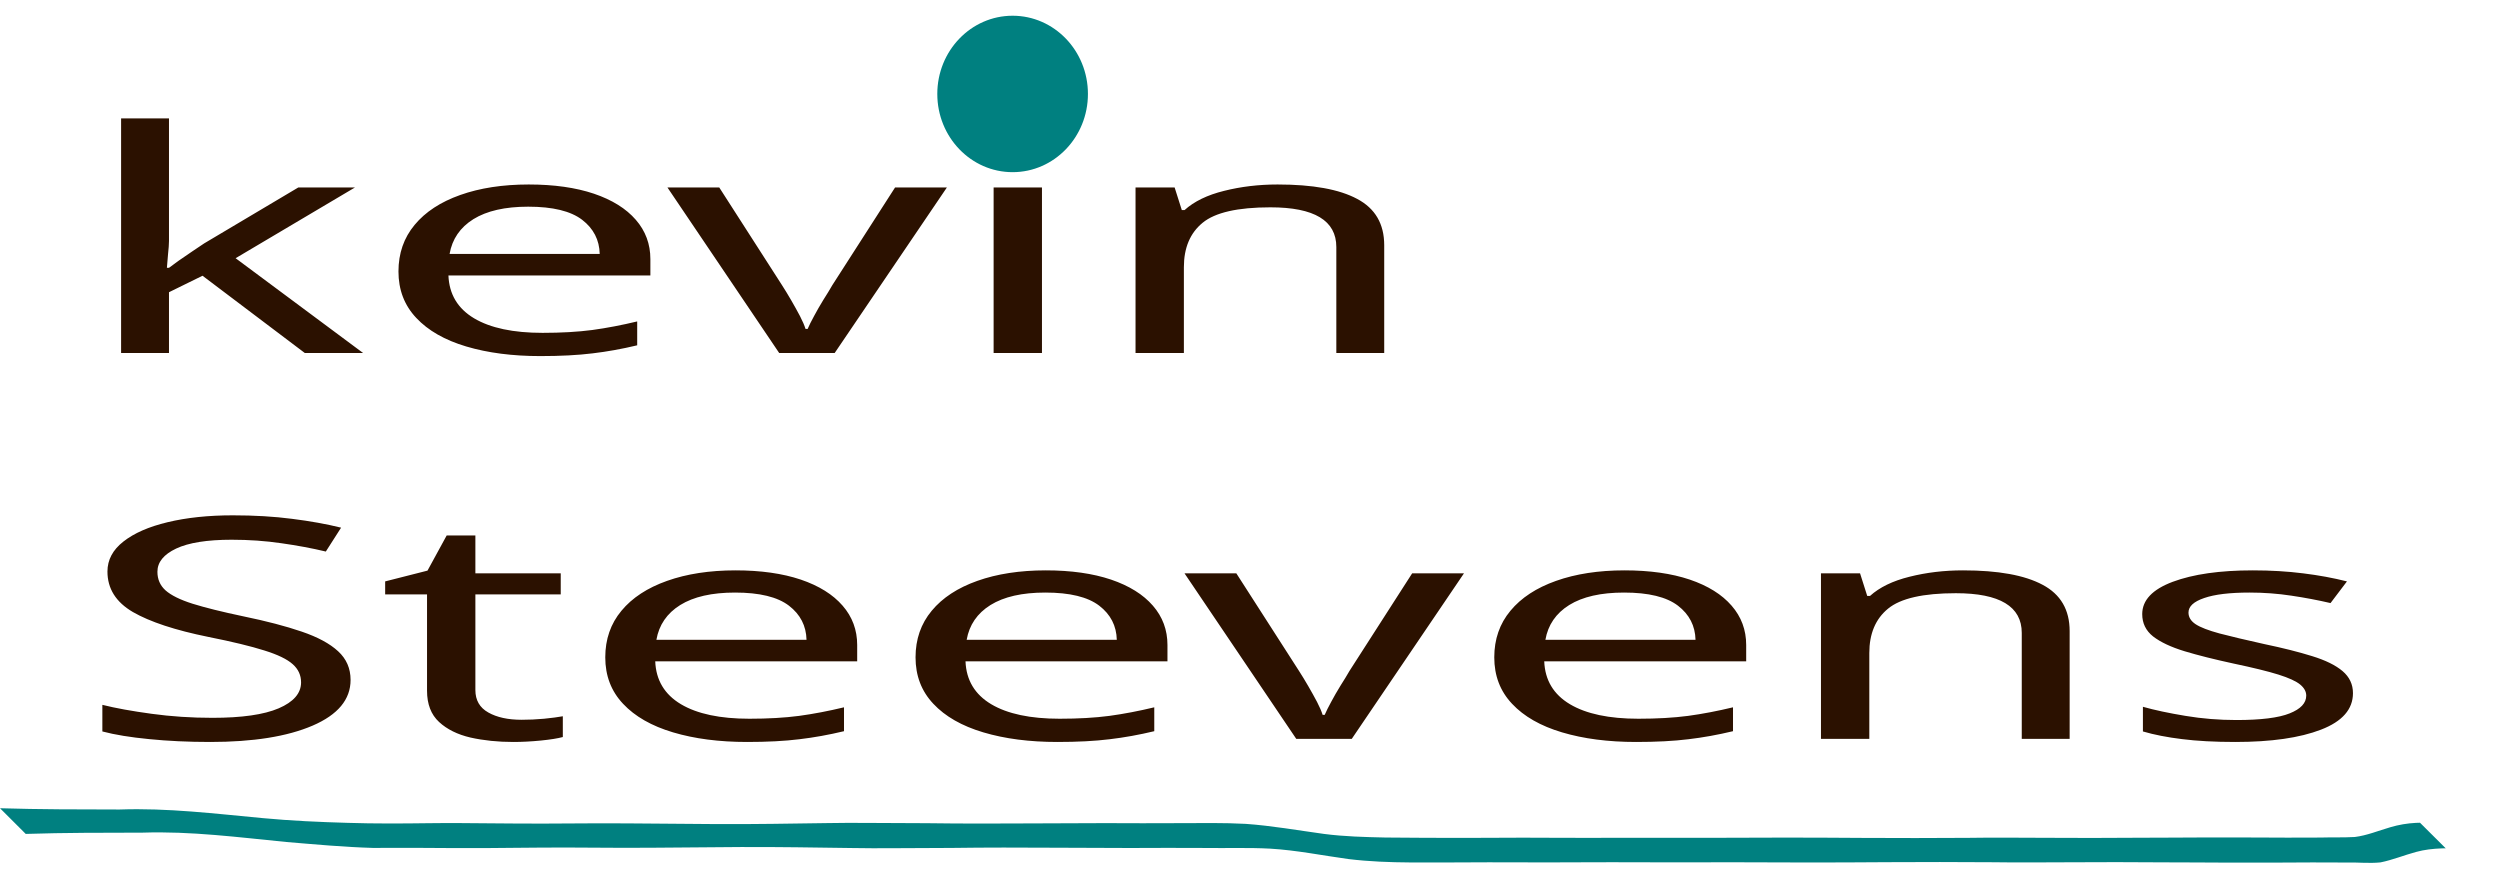
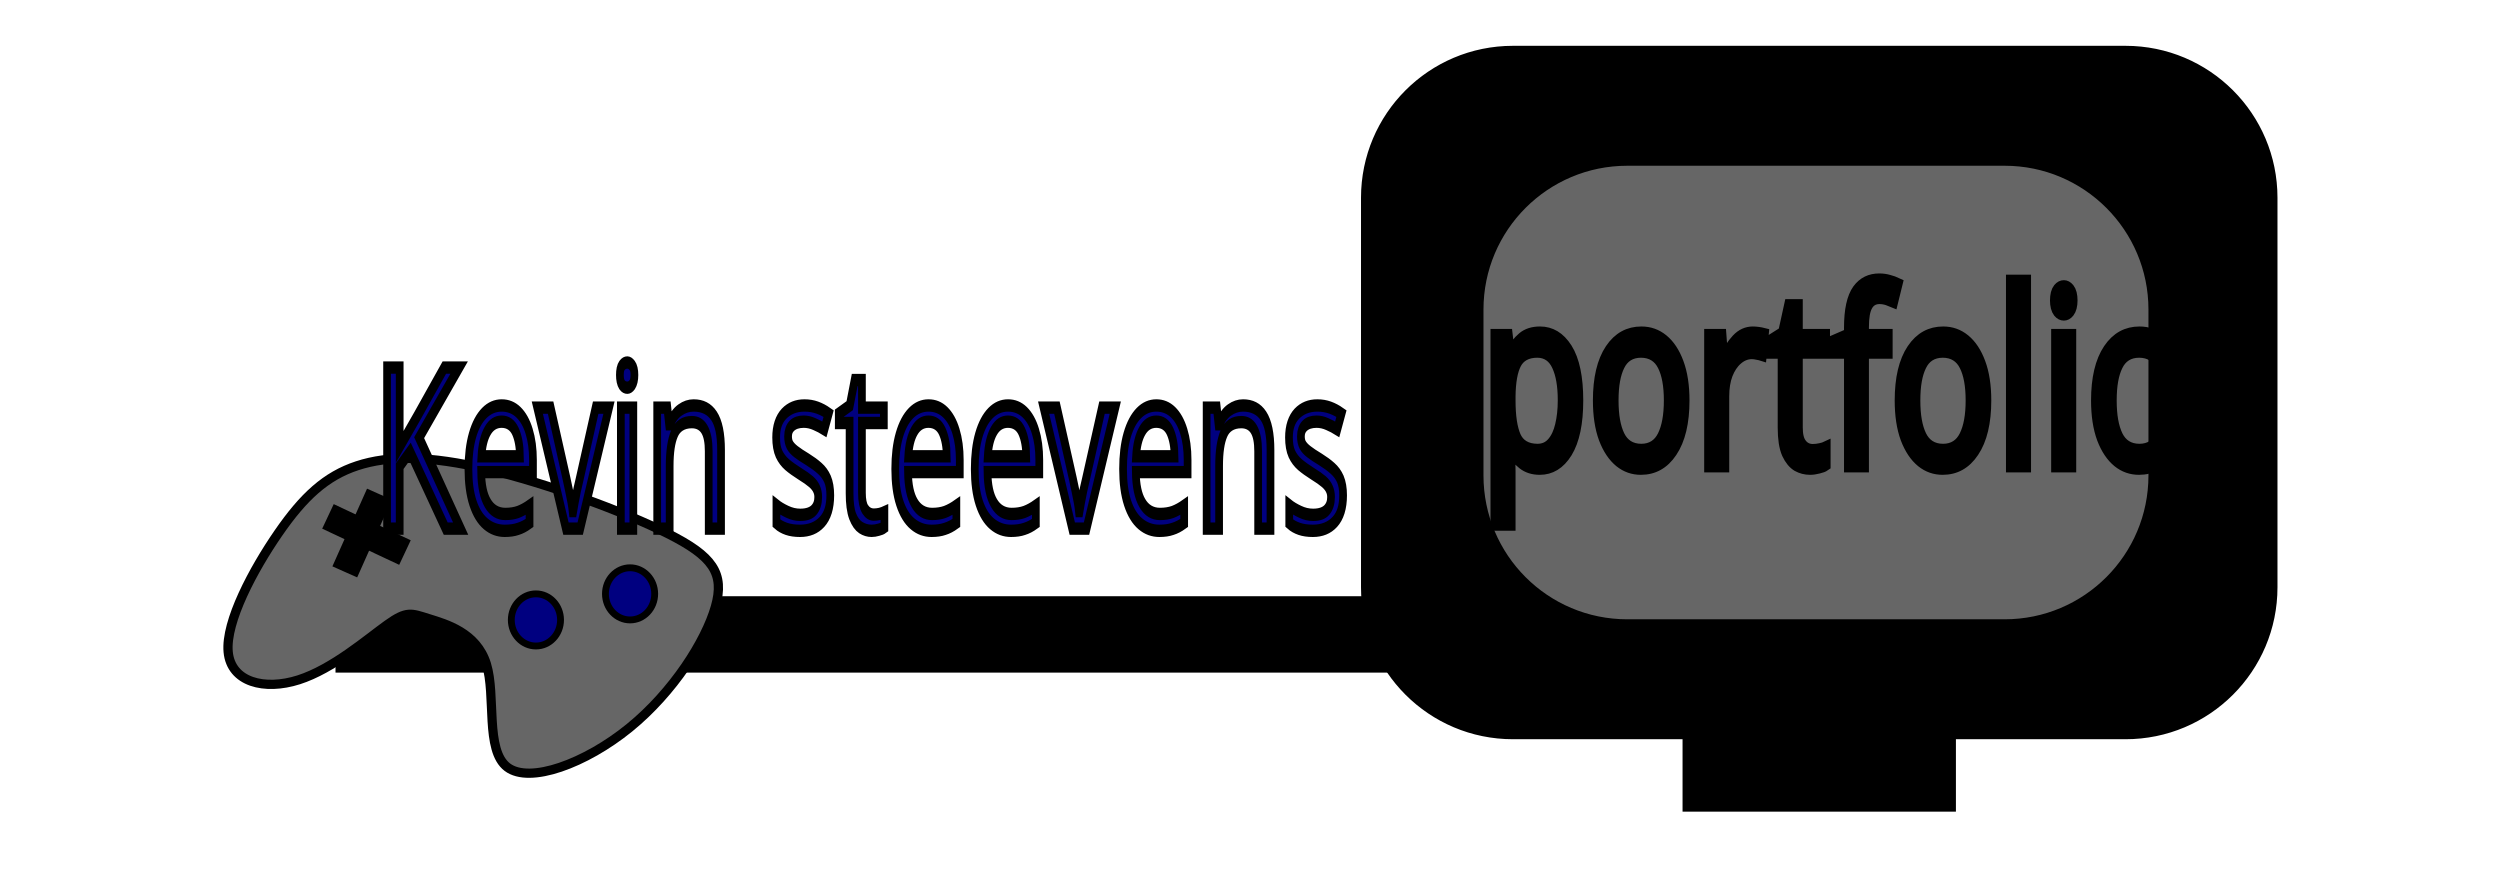
<svg xmlns="http://www.w3.org/2000/svg" width="225.422mm" height="79.668mm" viewBox="0 0 225.422 79.668" version="1.1" id="svg699">
-   <defs id="defs696" />
+   <defs id="defs696">
+     </defs>
  <g id="layer1" transform="translate(-88.40465,-118.7367)">
    <text xml:space="preserve" style="font-size:3.175px;fill:#00ff00;stroke-width:0.265" x="53.563" y="56.519" id="text757">
      <tspan id="tspan755" style="stroke-width:0.265" x="53.563" y="56.519" />
    </text>
    <text xml:space="preserve" style="font-size:66.725px;fill:#28170b;stroke-width:5.56" x="62.291" y="185.3" id="text761" transform="scale(1.313702,0.7612075)">
      <tspan id="tspan759" style="fill:#28170b;stroke-width:5.56" x="62.291" y="185.3" />
    </text>
-     <text xml:space="preserve" style="font-style:normal;font-variant:normal;font-weight:normal;font-stretch:normal;font-size:37.158px;font-family:'Yu Gothic';-inkscape-font-specification:'Yu Gothic';fill:#2b1100;stroke-width:3.097" x="71.248" y="200.997" id="text969" transform="scale(1.334957,0.7490878)">
-       <tspan style="font-style:normal;font-variant:normal;font-weight:normal;font-stretch:normal;font-family:'Yu Gothic';-inkscape-font-specification:'Yu Gothic';stroke-width:3.097" x="71.248" y="200.997" id="tspan971">kevin</tspan>
-       <tspan style="font-style:normal;font-variant:normal;font-weight:normal;font-stretch:normal;font-family:'Yu Gothic';-inkscape-font-specification:'Yu Gothic';stroke-width:3.097" x="71.248" y="247.445" id="tspan975">Steevens</tspan>
+     <rect style="fill:#000000;stroke:#000000;stroke-width:0.732" id="rect4494" width="81.905" height="61.792" x="211.491" y="123.234" ry="13.334" />
+     <rect style="fill:#666666;stroke:#000000;stroke-width:0.732" id="rect4548" width="60.692" height="41.628" x="221.802" y="133.316" ry="13.334" />
+     <rect style="fill:#000000;stroke:#000000;stroke-width:0.618" id="rect4712" width="24.031" height="8.881" x="240.427" y="182.732" ry="0" />
+     <rect style="fill:#000000;stroke:#000000;stroke-width:0.65" id="rect4722" width="101.317" height="6.237" x="118.982" y="172.823" />
+     <text xml:space="preserve" style="font-size:18.593px;font-family:'Yu Gothic';-inkscape-font-specification:'Yu Gothic';fill:#000000;stroke:#000000;stroke-width:1.018" x="261.221" y="136.532" id="text4728" transform="scale(0.8494396,1.177247)">
+       <tspan id="tspan4726" style="stroke-width:1.018" x="261.221" y="136.532">portfolio</tspan>
    </text>
-     <ellipse style="fill:#008080;stroke-width:0.207" id="path1137" cx="179.711" cy="127.208" rx="6.791" ry="7.053" />
-     <path style="fill:#008080;stroke-width:0.226" id="path1188" d="m 90.727,193.93 c 3.514,-0.113 7.029,-0.11 10.544,-0.115 4.336,-0.145 8.655,0.423 12.974,0.846 2.59,0.215 5.181,0.456 7.776,0.531 2.426,-0.013 4.852,-0.009 7.278,0.015 1.905,0.018 3.811,-0.008 5.716,-0.025 3.129,-0.037 6.258,-0.027 9.387,5.3e-4 3.596,0.008 7.192,-0.056 10.788,-0.07 3.364,-0.015 6.728,0.045 10.091,0.091 1.189,0.021 2.377,0.023 3.565,0.015 1.791,-0.012 3.583,-0.018 5.374,-0.025 3.12,-0.044 6.241,-0.038 9.361,-0.019 2.24,0.012 4.481,0.024 6.721,0.025 2.247,-0.013 4.493,-0.014 6.739,-0.002 1.969,0.03 3.938,-0.046 5.905,0.061 2.364,0.14 4.706,0.619 7.058,0.94 1.851,0.224 3.708,0.292 5.565,0.305 2.358,0.011 4.716,-0.007 7.074,-0.015 2.366,-0.011 4.731,0.028 7.097,0.004 2.661,-0.02 5.322,-0.007 7.983,-0.002 2.584,0.002 5.167,-0.01 7.751,-0.002 2.057,0.015 4.114,0.016 6.172,0.018 2.3,0.005 4.6,-0.017 6.9,-0.028 3.187,-0.013 6.375,-0.024 9.562,0.005 2.298,0.036 4.597,0.008 6.895,0.004 2.832,-0.024 5.663,-0.012 8.495,0.006 1.922,0.012 3.843,0.006 5.765,0.024 1.559,0.009 3.118,-0.01 4.677,-0.003 1.979,-0.011 3.958,-0.024 5.938,-0.005 1.058,-0.034 2.121,0.098 3.176,-0.012 1.083,-0.218 2.136,-0.653 3.21,-0.943 0.758,-0.209 1.527,-0.289 2.298,-0.32 0.123,-0.002 0.246,-0.005 0.369,-0.007 0,0 -2.317,-2.305 -2.317,-2.305 v 0 c -0.124,0.004 -0.248,0.007 -0.372,0.011 -0.775,0.039 -1.546,0.169 -2.305,0.394 -1.066,0.309 -2.118,0.748 -3.205,0.88 -1.035,0.06 -2.073,0.019 -3.109,0.051 -1.983,0.018 -3.966,0.005 -5.948,-0.005 -1.561,0.007 -3.123,-0.013 -4.684,-0.003 -1.905,0.018 -3.811,0.012 -5.716,0.024 -2.828,0.018 -5.655,0.03 -8.483,0.006 -2.296,-0.004 -4.592,-0.033 -6.887,0.004 -3.184,0.029 -6.368,0.017 -9.552,0.005 -2.319,-0.011 -4.637,-0.033 -6.956,-0.028 -2.045,0.002 -4.09,0.003 -6.135,0.018 -2.585,0.007 -5.171,-0.004 -7.756,-0.002 -2.662,0.005 -5.324,0.018 -7.986,-0.002 -2.36,-0.022 -4.72,0.019 -7.079,0.013 -2.372,-0.003 -4.745,-0.006 -7.117,-0.033 -1.85,-0.042 -3.702,-0.086 -5.546,-0.327 -2.349,-0.321 -4.692,-0.739 -7.051,-0.905 -1.974,-0.106 -3.951,-0.068 -5.926,-0.064 -2.248,0.013 -4.496,0.01 -6.743,-0.002 -2.224,0.001 -4.448,0.013 -6.672,0.025 -3.133,0.019 -6.267,0.024 -9.4,-0.019 -1.808,-0.007 -3.616,-0.013 -5.424,-0.025 -1.179,-0.008 -2.358,-0.007 -3.536,0.015 -3.303,0.046 -6.606,0.107 -9.909,0.091 -3.643,-0.014 -7.285,-0.078 -10.928,-0.07 -3.128,0.028 -6.256,0.037 -9.385,0.002 -1.918,-0.015 -3.837,-0.04 -5.756,-0.013 -2.428,0.032 -4.856,0.048 -7.283,-0.031 -2.551,-0.072 -5.102,-0.186 -7.648,-0.425 -4.307,-0.4 -8.614,-0.933 -12.937,-0.778 -3.591,-0.005 -7.184,-0.005 -10.774,-0.115 0,0 2.322,2.319 2.322,2.319 z" />
+     <path style="fill:#666666;stroke:#000000;stroke-width:0.833" d="m 113.51,166.8 c -2.266,3.282 -4.783,7.986 -4.531,10.72 0.252,2.735 3.273,3.501 6.356,2.516 3.083,-0.985 6.23,-3.719 7.992,-4.977 1.762,-1.258 2.14,-1.039 3.713,-0.547 1.573,0.492 4.342,1.258 5.223,4.102 0.881,2.844 -0.126,7.767 1.888,9.298 2.014,1.531 7.048,-0.328 11.013,-3.555 3.965,-3.227 6.859,-7.821 7.74,-10.884 0.881,-3.063 -0.252,-4.594 -4.279,-6.618 -4.028,-2.024 -10.95,-4.54 -16.236,-5.798 -5.286,-1.258 -8.936,-1.258 -11.768,-0.328 -2.832,0.93 -4.846,2.789 -7.111,6.071 z" id="path9417" />
+     <ellipse style="fill:#000080;stroke:#000000;stroke-width:0.618" id="path10926" cx="145.217" cy="172.284" rx="2.22" ry="2.351" />
+     <ellipse style="fill:#000080;stroke:#000000;stroke-width:0.618" id="path10926-0" cx="136.728" cy="174.635" rx="2.22" ry="2.351" />
+     <rect style="fill:#000000;stroke:#000000;stroke-width:0.618" id="rect10954" width="7.053" height="1.828" x="177.359" y="98.562" transform="rotate(25.15454)" />
+     <rect style="fill:#000000;stroke:#000000;stroke-width:0.618" id="rect10954-8" width="7.053" height="1.828" x="99.504" y="-179.411" transform="rotate(114.0355)" />
+   </g>
+   <g id="layer2">
+     <text xml:space="preserve" style="font-size:16.075px;font-family:'Yu Gothic';-inkscape-font-specification:'Yu Gothic';fill:#000080;stroke:#000000;stroke-width:0.88" x="42.581" y="37.69" id="text1073" transform="scale(0.7906522,1.264779)">
+       <tspan id="tspan1071" style="fill:#000080;stroke-width:0.88" x="42.581" y="37.69">Kevin steevens</tspan>
+     </text>
  </g>
</svg>
